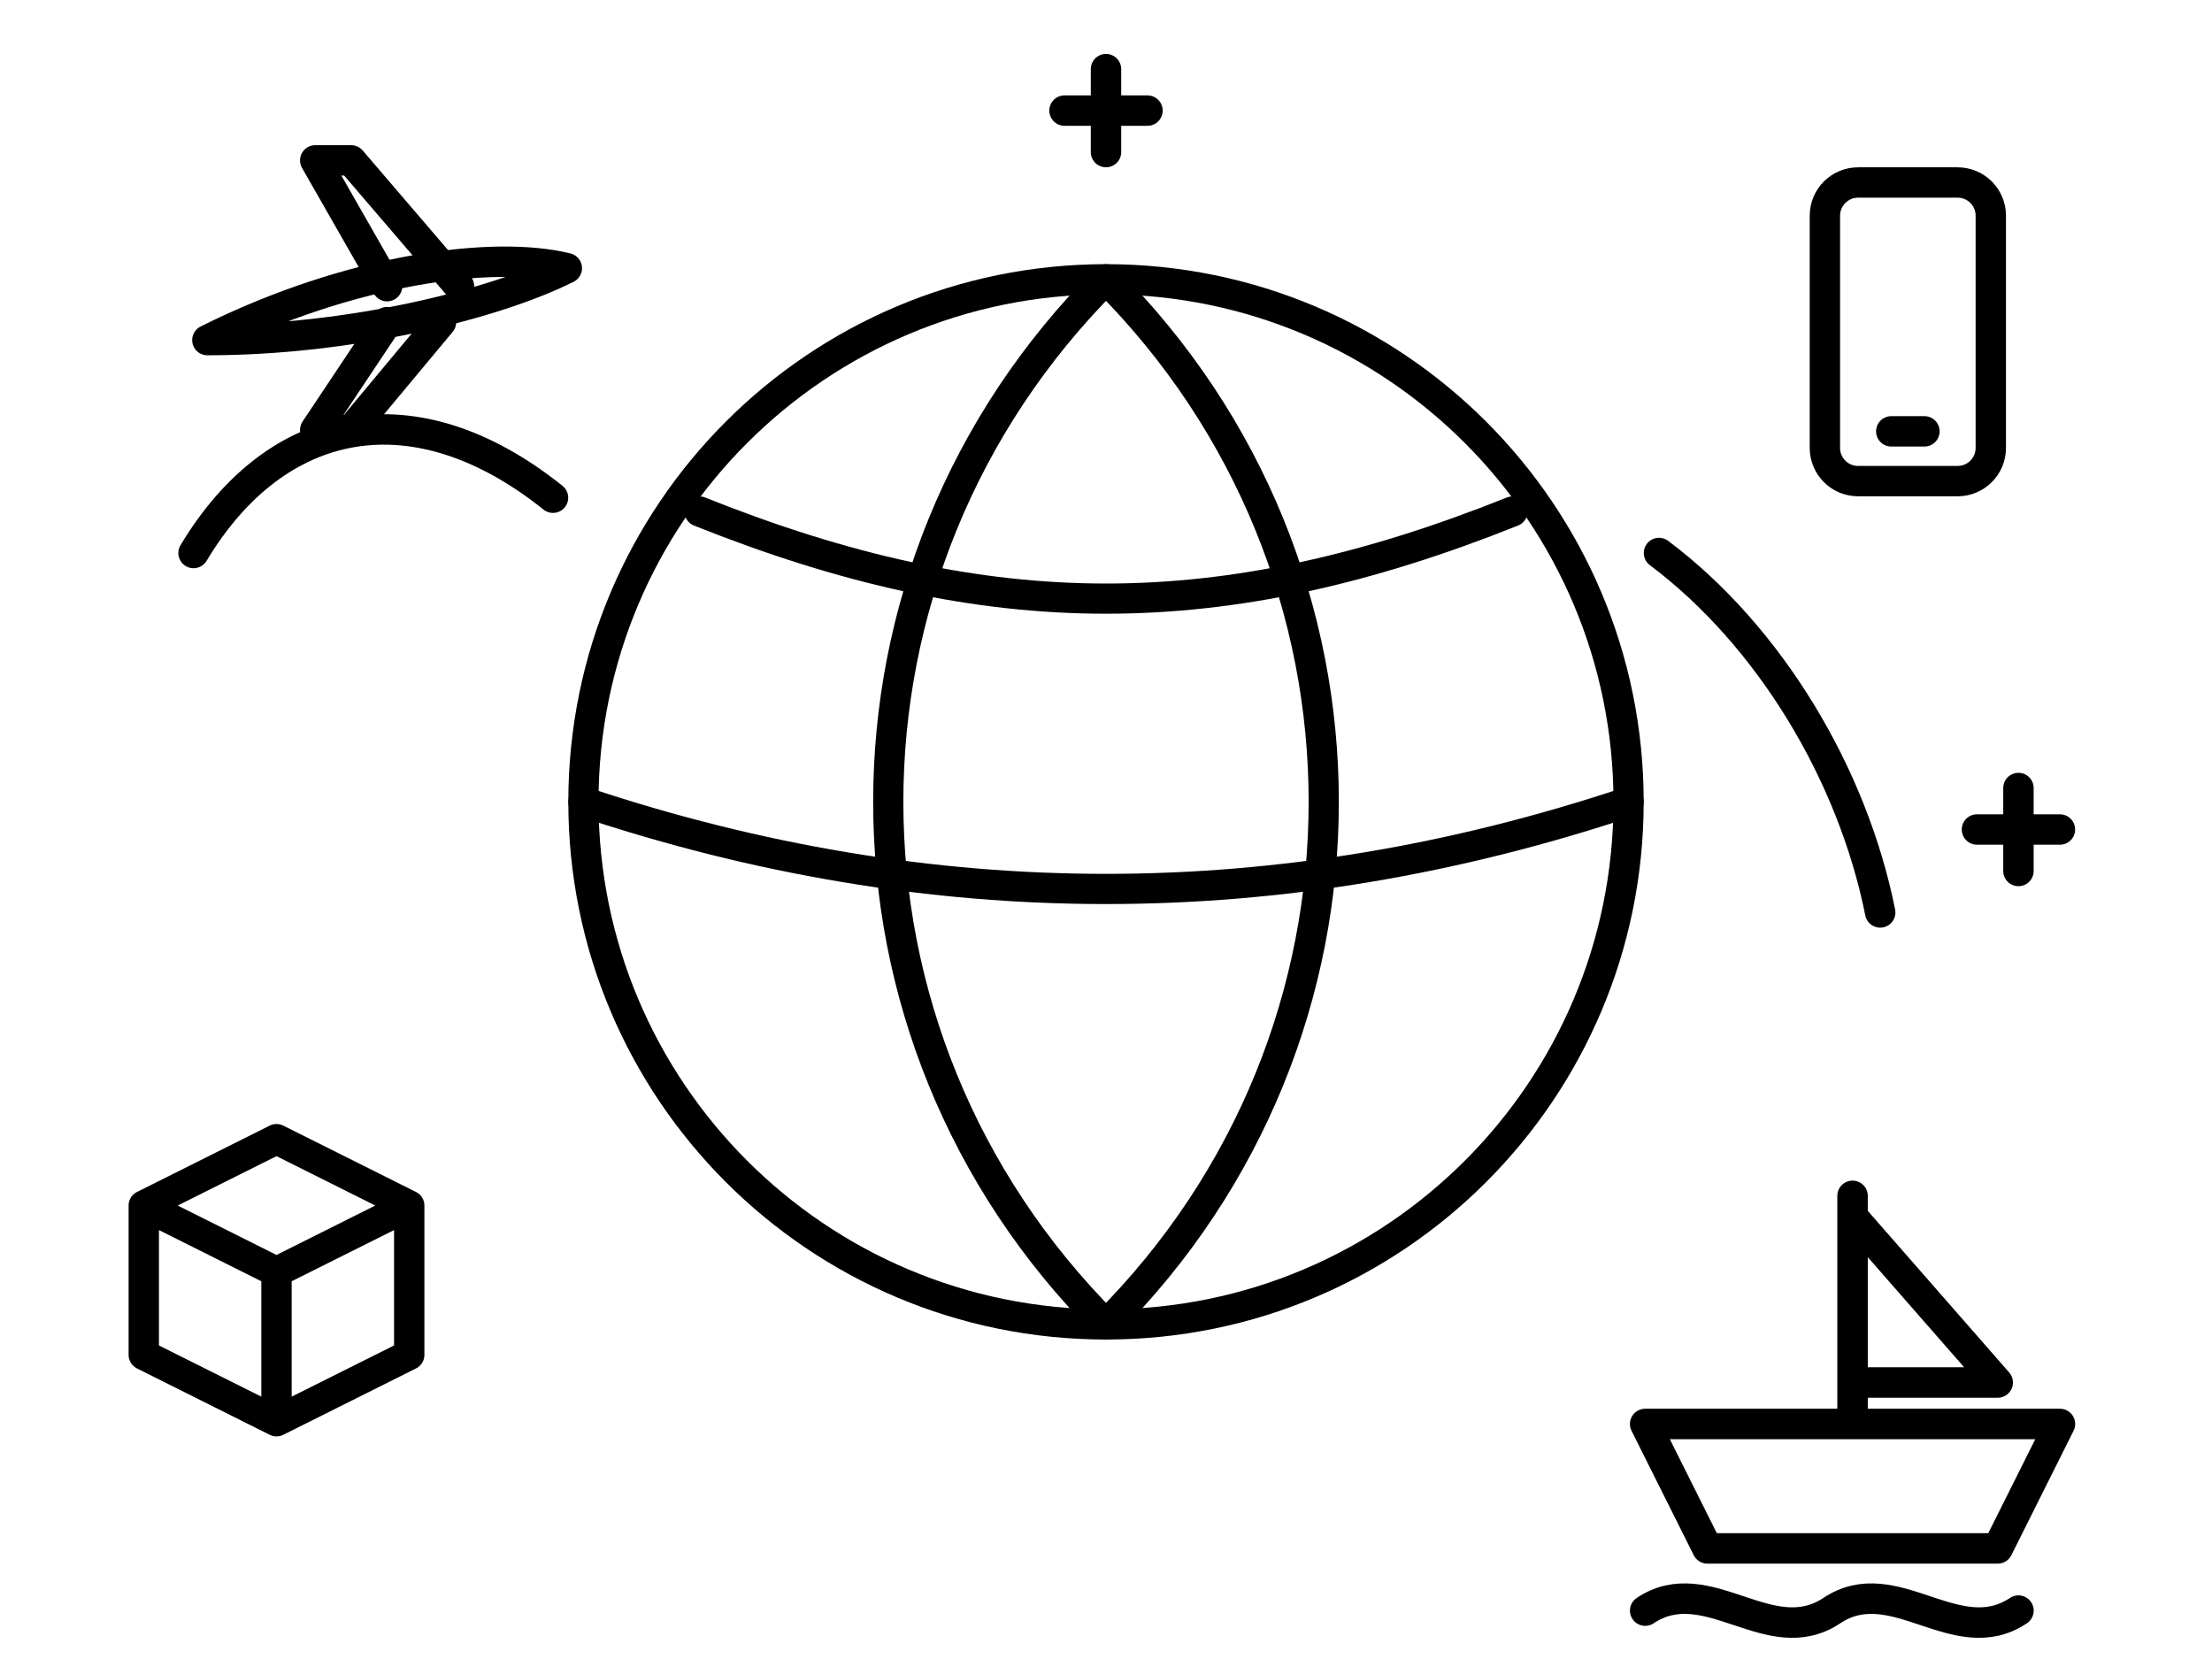
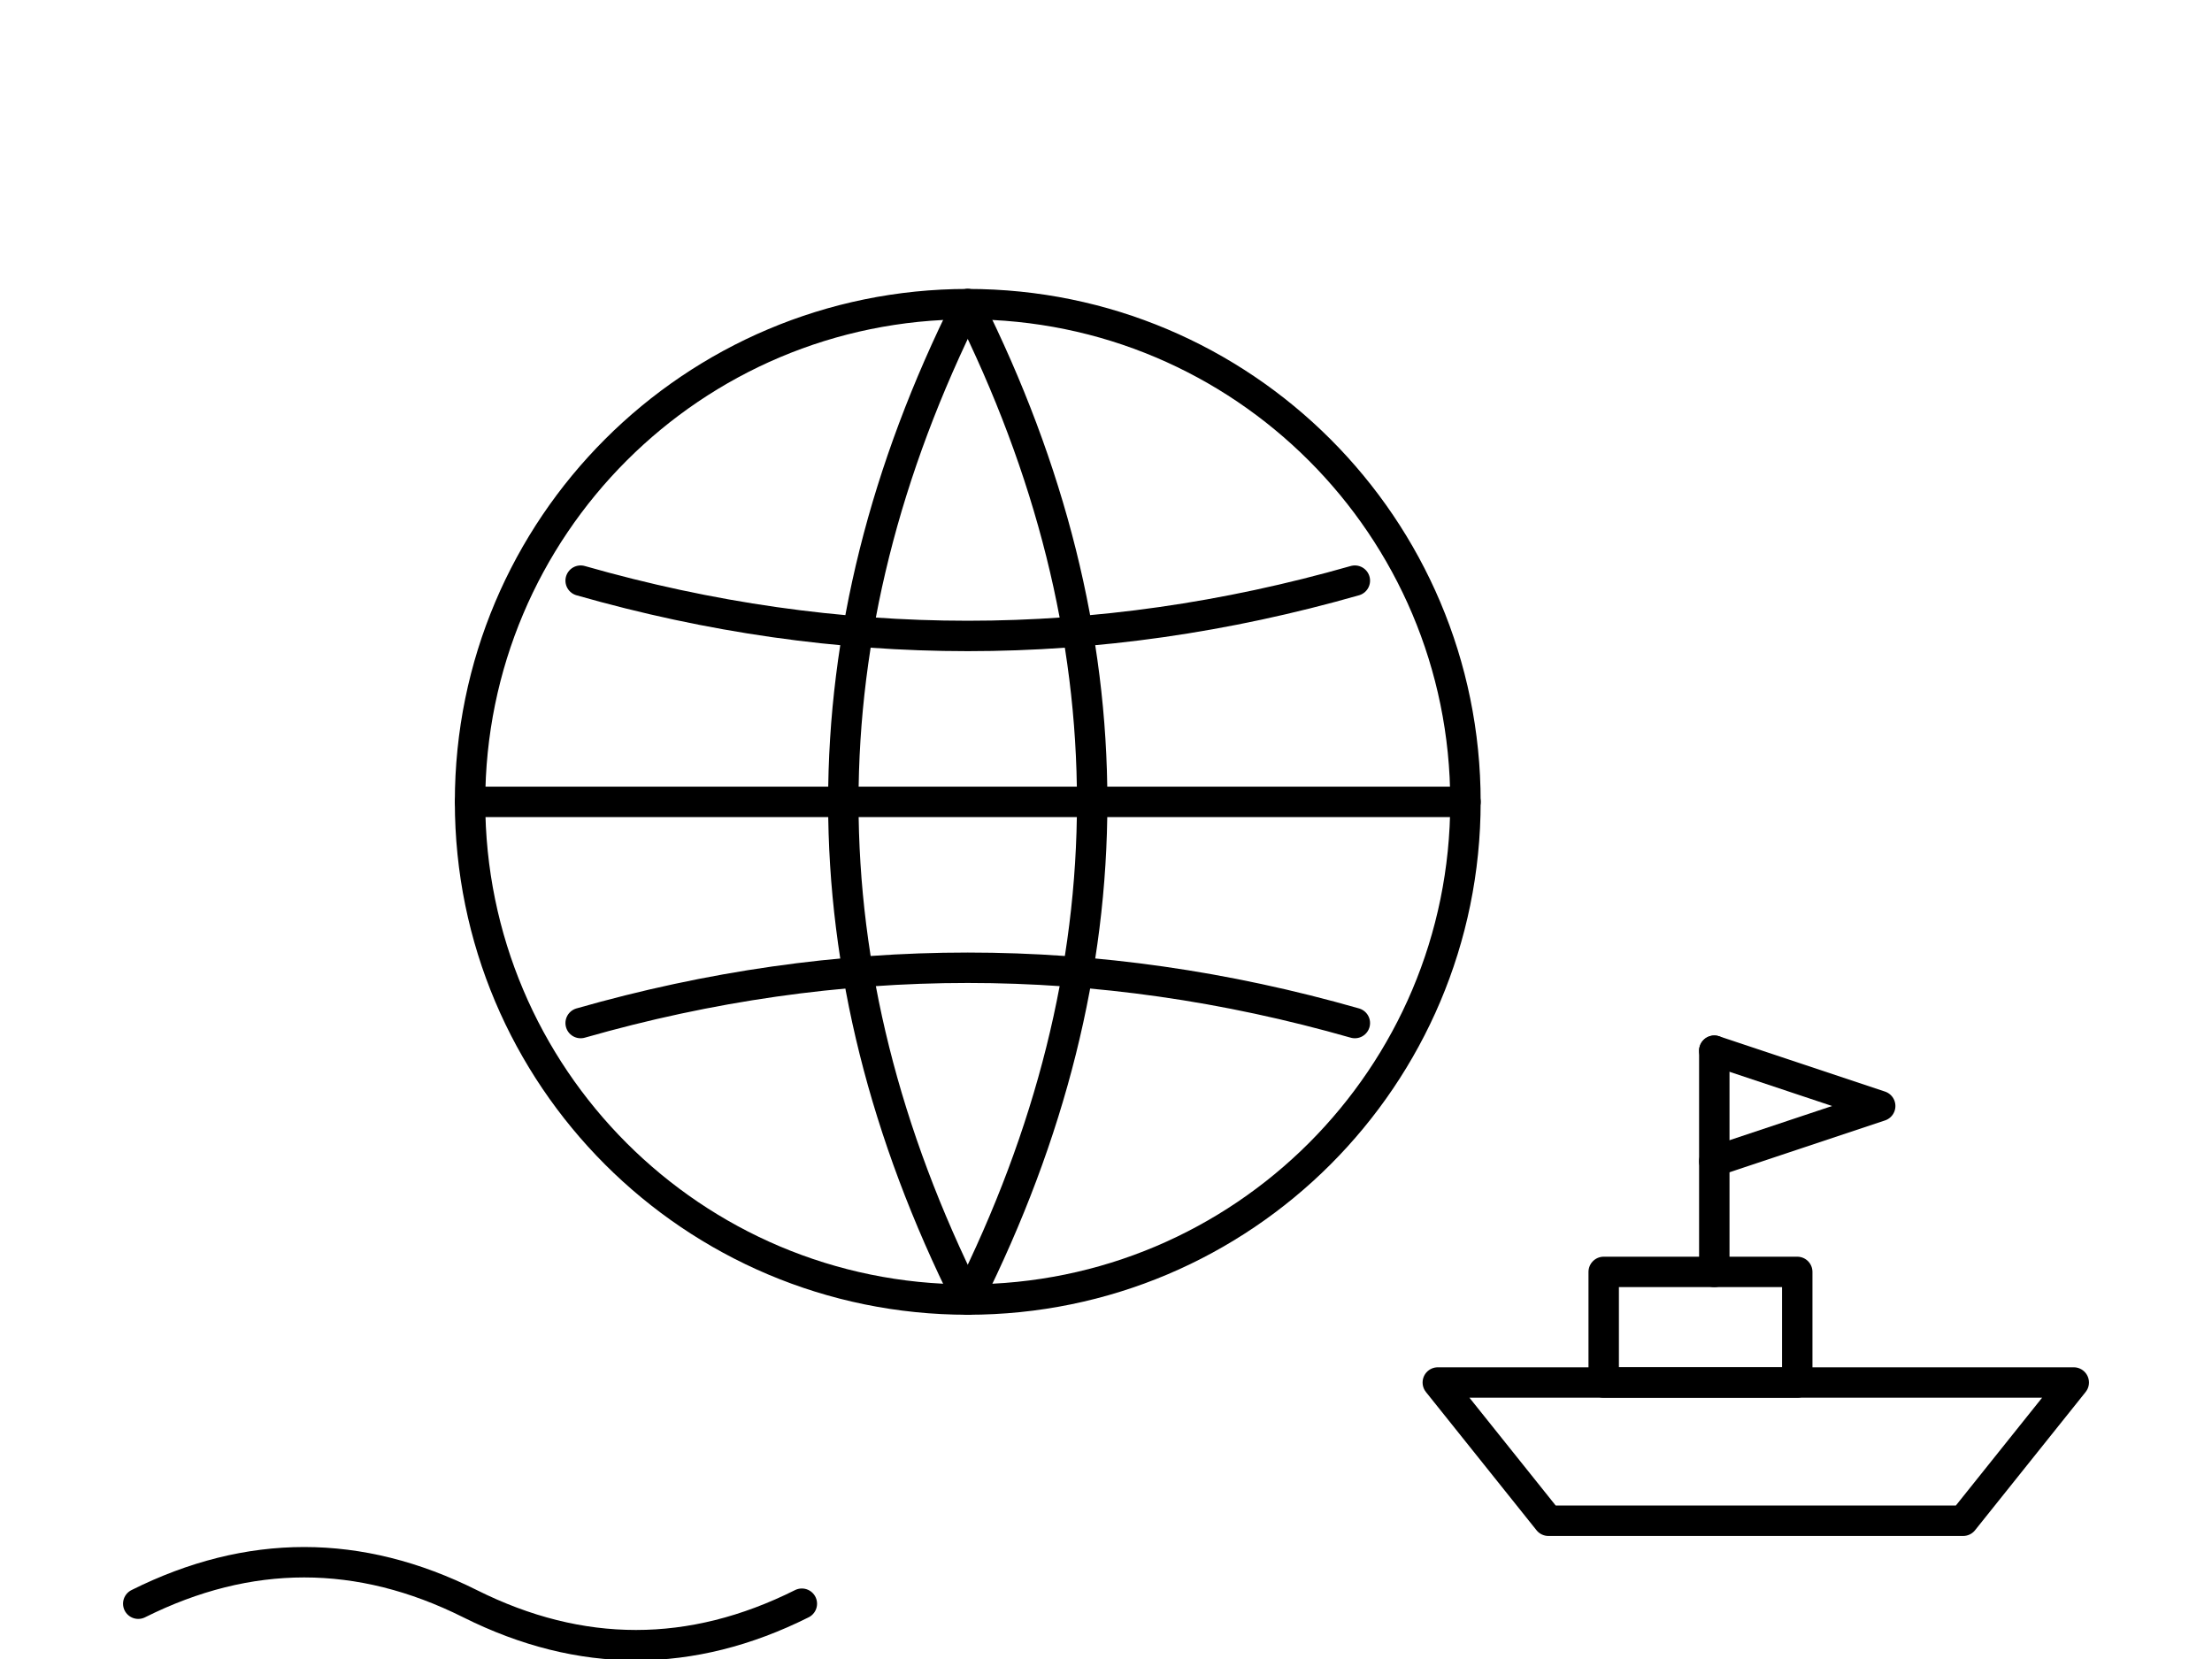
<svg xmlns="http://www.w3.org/2000/svg" viewBox="0 0 160 120" fill="none" stroke="#000" stroke-width="2.2" stroke-linecap="round" stroke-linejoin="round">
-   <g transform="translate(80 58) scale(4.2 4.2)" stroke-width="0.52">
-     <circle r="9" />
-     <path d="M0-9C-5-4-5 4 0 9M0-9C5-4 5 4 0 9M-9 0C-3 2 3 2 9 0M-7-5C-2-3 2-3 7-5" />
-   </g>
-   <g transform="translate(28 22) scale(1.3 1.3)" stroke-width="1.69">
-     <path d="M-10 2C-2-2 6-3 10-2C6 0-2 2-10 2Z" />
-     <path d="M0-1L-4-8L-2-8L4-1M0 1L-4 7L-2 7L3 1" />
-   </g>
-   <g transform="translate(134 100) scale(1.5 1.5)" stroke-width="1.47">
-     <path d="M-10 2H10L7 8H-7ZM0 2V-9M0-8L7 0H0" />
-     <path d="M-10 11C-7 9-4 13-1 11C2 9 5 13 8 11" />
-   </g>
-   <g transform="translate(20 92) scale(1.2 1.2)" stroke-width="1.83">
-     <path d="M-8-4L0-8L8-4V5L0 9L-8 5ZM-8-4L0 0L8-4M0 0V9" />
-   </g>
-   <g transform="translate(138 24) scale(1.2 1.2)" stroke-width="1.83">
-     <rect x="-5" y="-9" width="10" height="18" rx="2" />
-     <path d="M-1 6H1" />
-   </g>
-   <path d="M14 40C20 30 30 28 40 36" />
-   <path d="M120 40C128 46 134 56 136 66" />
-   <path d="M80 5V11M77 8H83" />
-   <path d="M146 57V63M143 60H149" />
+   <circle cx="70" cy="58" r="36" />
+   <path d="M70 22 Q52 58 70 94" />
+   <path d="M70 22 Q88 58 70 94" />
+   <path d="M34 58 H106" />
+   <path d="M42 42 Q70 50 98 42" />
+   <path d="M42 74 Q70 66 98 74" />
+   <path d="M104 100 H150 L142 110 H112 Z" />
+   <path d="M116 92 H130 V100 H116 Z" />
+   <path d="M124 92 V76" />
+   <path d="M124 76 L136 80 L124 84" />
+   <path d="M10 116 Q22 110 34 116 T58 116" />
</svg>
